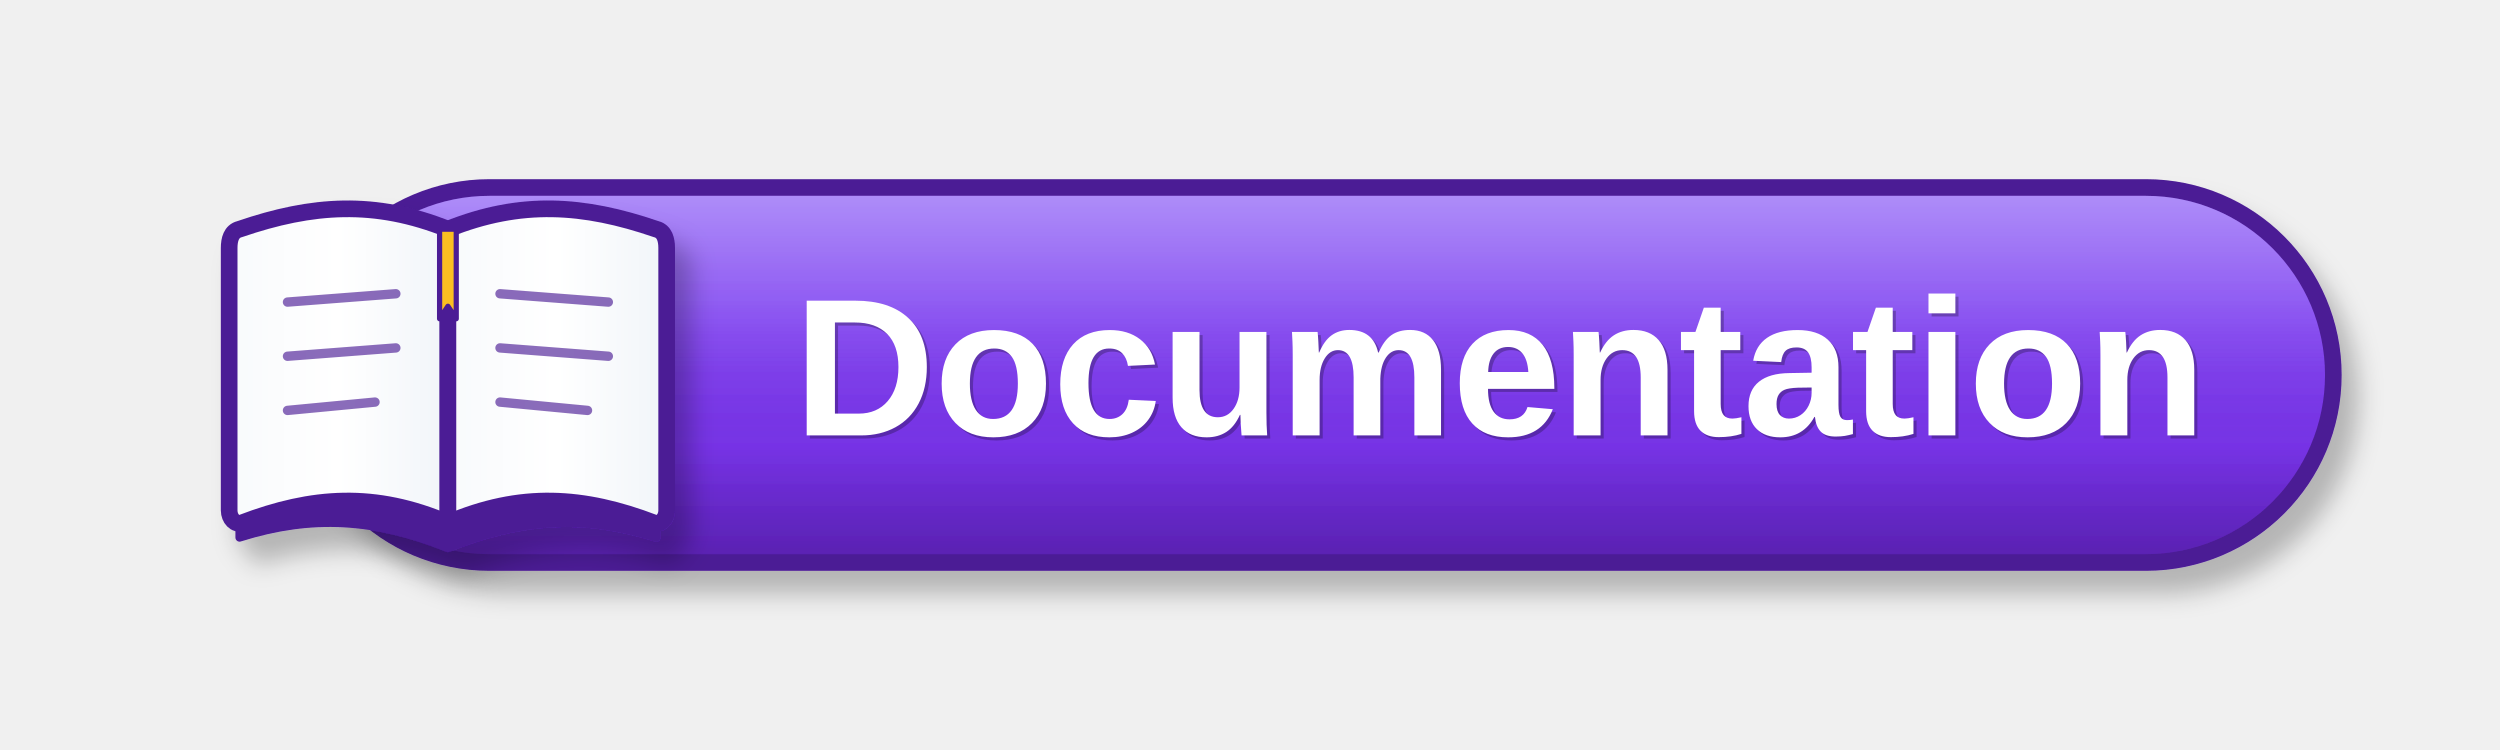
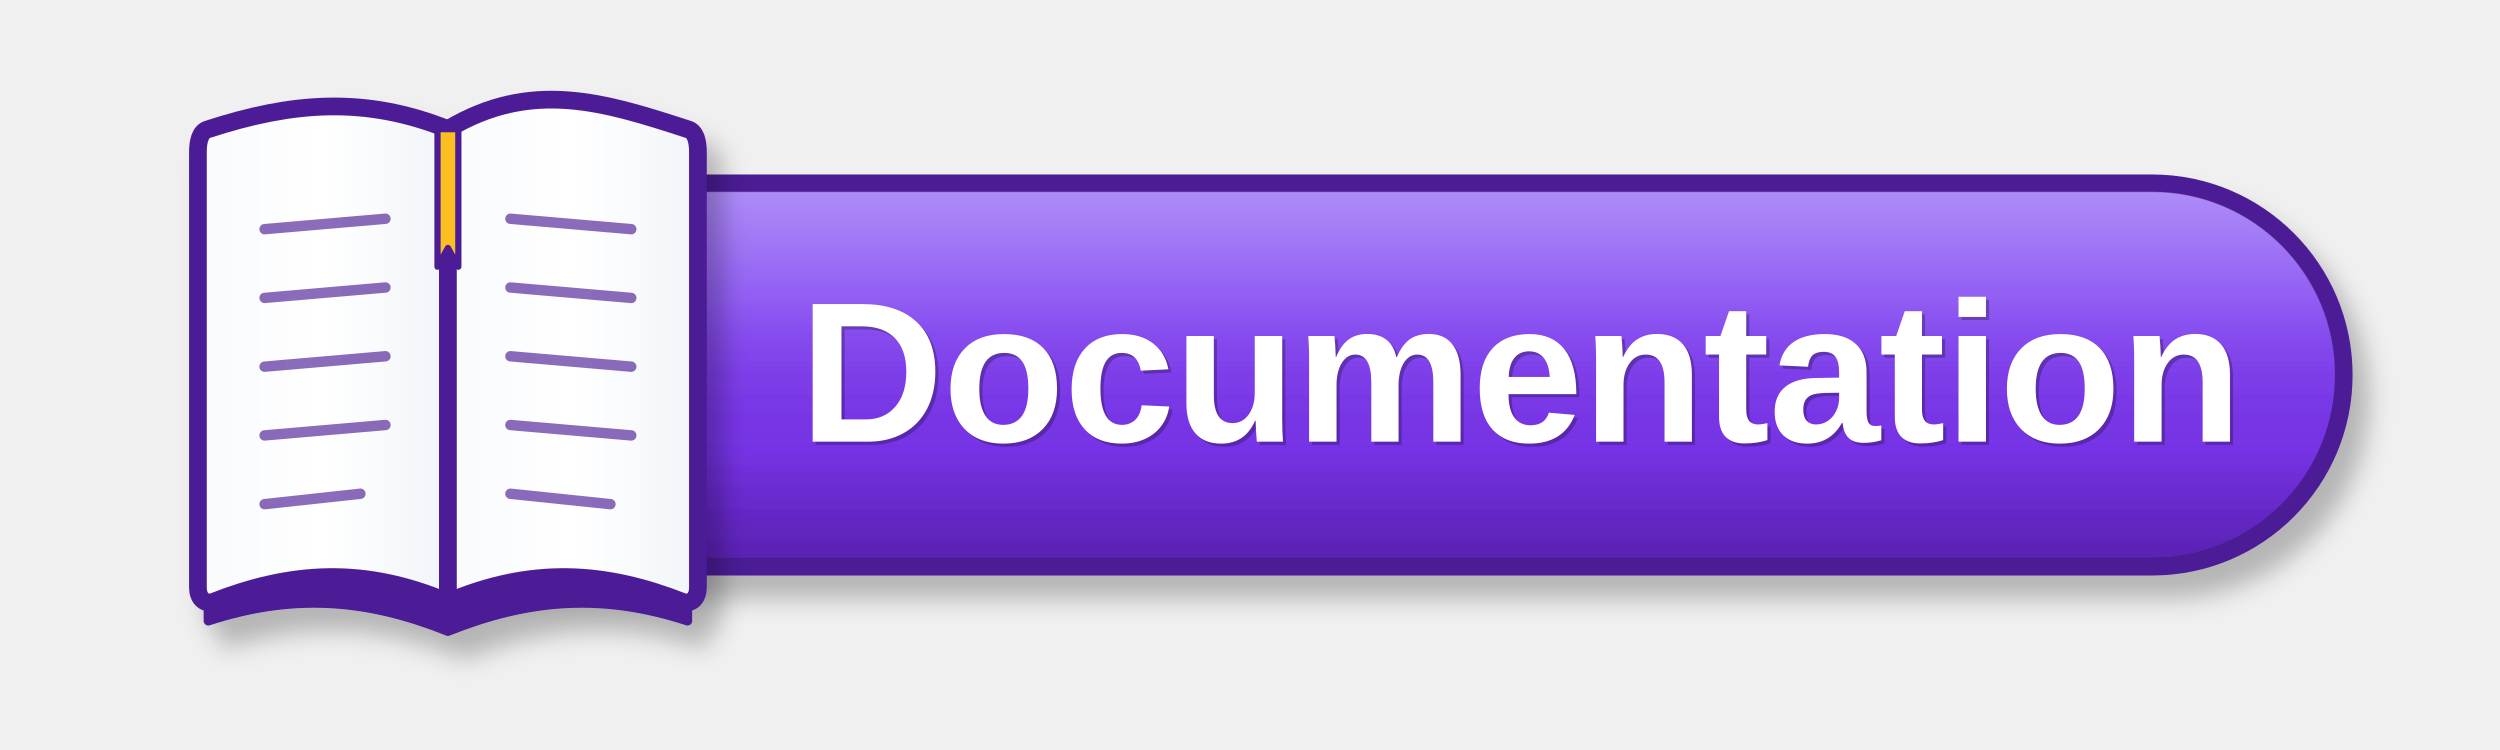
<svg xmlns="http://www.w3.org/2000/svg" viewBox="0 0 1200 360" width="1200" height="360">
  <defs>
    <filter id="shadow_indigo" x="-15%" y="-15%" width="140%" height="140%">
      <feDropShadow dx="8" dy="11" stdDeviation="6" flood-color="#000000" flood-opacity="0.25" />
    </filter>
    <linearGradient id="pillGrad_indigo" x1="0%" y1="0%" x2="0%" y2="100%">
      <stop offset="0%" stop-color="#8b5cf6" />
      <stop offset="50%" stop-color="#7c3aed" />
      <stop offset="100%" stop-color="#6d28d9" />
    </linearGradient>
    <linearGradient id="gloss_indigo" x1="0%" y1="0%" x2="0%" y2="100%">
      <stop offset="0%" stop-color="#ffffff" stop-opacity="0.30" />
      <stop offset="35%" stop-color="#ffffff" stop-opacity="0.08" />
      <stop offset="70%" stop-color="#000000" stop-opacity="0.0" />
      <stop offset="100%" stop-color="#000000" stop-opacity="0.18" />
    </linearGradient>
    <linearGradient id="pageGrad" x1="0%" y1="0%" x2="100%" y2="0%">
      <stop offset="0%" stop-color="#f8fafc" />
      <stop offset="50%" stop-color="#ffffff" />
      <stop offset="100%" stop-color="#f1f5f9" />
    </linearGradient>
  </defs>
  <g filter="url(#shadow_indigo)">
-     <rect x="145" y="90" width="975" height="180" rx="90" ry="90" fill="url(#pillGrad_indigo)" stroke="#4c1d95" stroke-width="8" />
-     <rect x="149" y="94" width="967" height="172" rx="86" ry="86" fill="url(#gloss_indigo)" />
+     <rect x="145" y="88" width="980" height="184" rx="92" ry="92" fill="url(#pillGrad_indigo)" stroke="#4c1d95" stroke-width="8.5" />
+     <rect x="149" y="92" width="972" height="176" rx="88" ry="88" fill="url(#gloss_indigo)" />
  </g>
  <g filter="url(#shadow_indigo)">
-     <path d="M 115 248              C 150 237, 180 239, 215 253              C 250 239, 280 237, 315 248              L 315 258              C 280 247, 250 249, 215 263              C 180 249, 150 247, 115 258              Z" fill="#4c1d95" stroke="#4c1d95" stroke-width="4" stroke-linejoin="round" />
-     <path d="M 215 110              C 180 96, 150 98, 115 110              C 111 111, 110 115, 110 119              L 110 245              C 110 249, 113 252, 116 251              C 150 238, 180 236, 215 251              Z" fill="url(#pageGrad)" stroke="#4c1d95" stroke-width="8" stroke-linejoin="round" />
-     <path d="M 215 110              C 250 96, 280 98, 315 110              C 319 111, 320 115, 320 119              L 320 245              C 320 249, 317 252, 314 251              C 280 238, 250 236, 215 251              Z" fill="url(#pageGrad)" stroke="#4c1d95" stroke-width="8" stroke-linejoin="round" />
-     <line x1="215" y1="110" x2="215" y2="251" stroke="#4c1d95" stroke-width="6" stroke-linecap="round" />
-     <path d="M 211 110              L 211 153              L 215 147              L 219 153              L 219 110              Z" fill="#fbbf24" stroke="#4c1d95" stroke-width="2.5" stroke-linejoin="round" />
-     <line x1="138" y1="145" x2="190" y2="141" stroke="#4c1d95" stroke-width="4.5" stroke-linecap="round" opacity="0.65" />
-     <line x1="138" y1="171" x2="190" y2="167" stroke="#4c1d95" stroke-width="4.5" stroke-linecap="round" opacity="0.65" />
-     <line x1="138" y1="197" x2="180" y2="193" stroke="#4c1d95" stroke-width="4.5" stroke-linecap="round" opacity="0.65" />
-     <line x1="240" y1="141" x2="292" y2="145" stroke="#4c1d95" stroke-width="4.5" stroke-linecap="round" opacity="0.65" />
-     <line x1="240" y1="167" x2="292" y2="171" stroke="#4c1d95" stroke-width="4.5" stroke-linecap="round" opacity="0.65" />
-     <line x1="240" y1="193" x2="282" y2="197" stroke="#4c1d95" stroke-width="4.5" stroke-linecap="round" opacity="0.65" />
+     <path d="M 100 286              C 140 273, 175 275, 215 291              C 255 277, 290 275, 330 286              L 330 298              C 290 285, 255 287, 215 303              C 175 287, 140 285, 100 298              Z" fill="#4c1d95" stroke="#4c1d95" stroke-width="4.5" stroke-linejoin="round" />
+     <path d="M 215 62              C 175 46, 140 49, 100 62              C 96 63, 95 68, 95 73              L 95 282              C 95 287, 98 290, 102 289              C 140 274, 175 272, 215 289              Z" fill="url(#pageGrad)" stroke="#4c1d95" stroke-width="8.5" stroke-linejoin="round" />
+     <path d="M 215 62              C 255 38, 290 49, 330 62              C 334 63, 335 68, 335 73              L 335 282              C 335 287, 332 290, 328 289              C 290 274, 255 272, 215 289              Z" fill="url(#pageGrad)" stroke="#4c1d95" stroke-width="8.5" stroke-linejoin="round" />
+     <line x1="215" y1="62" x2="215" y2="289" stroke="#4c1d95" stroke-width="7" stroke-linecap="round" />
+     <path d="M 210 62              L 210 128              L 215 119              L 220 128              L 220 62              Z" fill="#fbbf24" stroke="#4c1d95" stroke-width="3" stroke-linejoin="round" />
+     <line x1="127" y1="110" x2="185" y2="105" stroke="#4c1d95" stroke-width="5" stroke-linecap="round" opacity="0.65" />
+     <line x1="127" y1="143" x2="185" y2="138" stroke="#4c1d95" stroke-width="5" stroke-linecap="round" opacity="0.65" />
+     <line x1="127" y1="176" x2="185" y2="171" stroke="#4c1d95" stroke-width="5" stroke-linecap="round" opacity="0.65" />
+     <line x1="127" y1="209" x2="185" y2="204" stroke="#4c1d95" stroke-width="5" stroke-linecap="round" opacity="0.65" />
+     <line x1="127" y1="242" x2="173" y2="237" stroke="#4c1d95" stroke-width="5" stroke-linecap="round" opacity="0.65" />
+     <line x1="245" y1="105" x2="303" y2="110" stroke="#4c1d95" stroke-width="5" stroke-linecap="round" opacity="0.65" />
+     <line x1="245" y1="138" x2="303" y2="143" stroke="#4c1d95" stroke-width="5" stroke-linecap="round" opacity="0.65" />
+     <line x1="245" y1="171" x2="303" y2="176" stroke="#4c1d95" stroke-width="5" stroke-linecap="round" opacity="0.65" />
+     <line x1="245" y1="204" x2="303" y2="209" stroke="#4c1d95" stroke-width="5" stroke-linecap="round" opacity="0.65" />
+     <line x1="245" y1="237" x2="293" y2="242" stroke="#4c1d95" stroke-width="5" stroke-linecap="round" opacity="0.65" />
  </g>
  <g>
-     <text x="721.5" y="210.5" font-family="Arial, Helvetica, sans-serif" font-size="94" font-weight="bold" fill="#000000" fill-opacity="0.25" text-anchor="middle" letter-spacing="-0.5">Documentation</text>
-     <text x="720" y="209" font-family="Arial, Helvetica, sans-serif" font-size="94" font-weight="bold" fill="#FFFFFF" text-anchor="middle" letter-spacing="-0.5">Documentation</text>
+     <text x="731.5" y="213.5" font-family="Arial, Helvetica, sans-serif" font-size="96" font-weight="bold" fill="#000000" fill-opacity="0.25" text-anchor="middle" letter-spacing="-0.5">Documentation</text>
+     <text x="730" y="212" font-family="Arial, Helvetica, sans-serif" font-size="96" font-weight="bold" fill="#FFFFFF" text-anchor="middle" letter-spacing="-0.5">Documentation</text>
  </g>
</svg>
